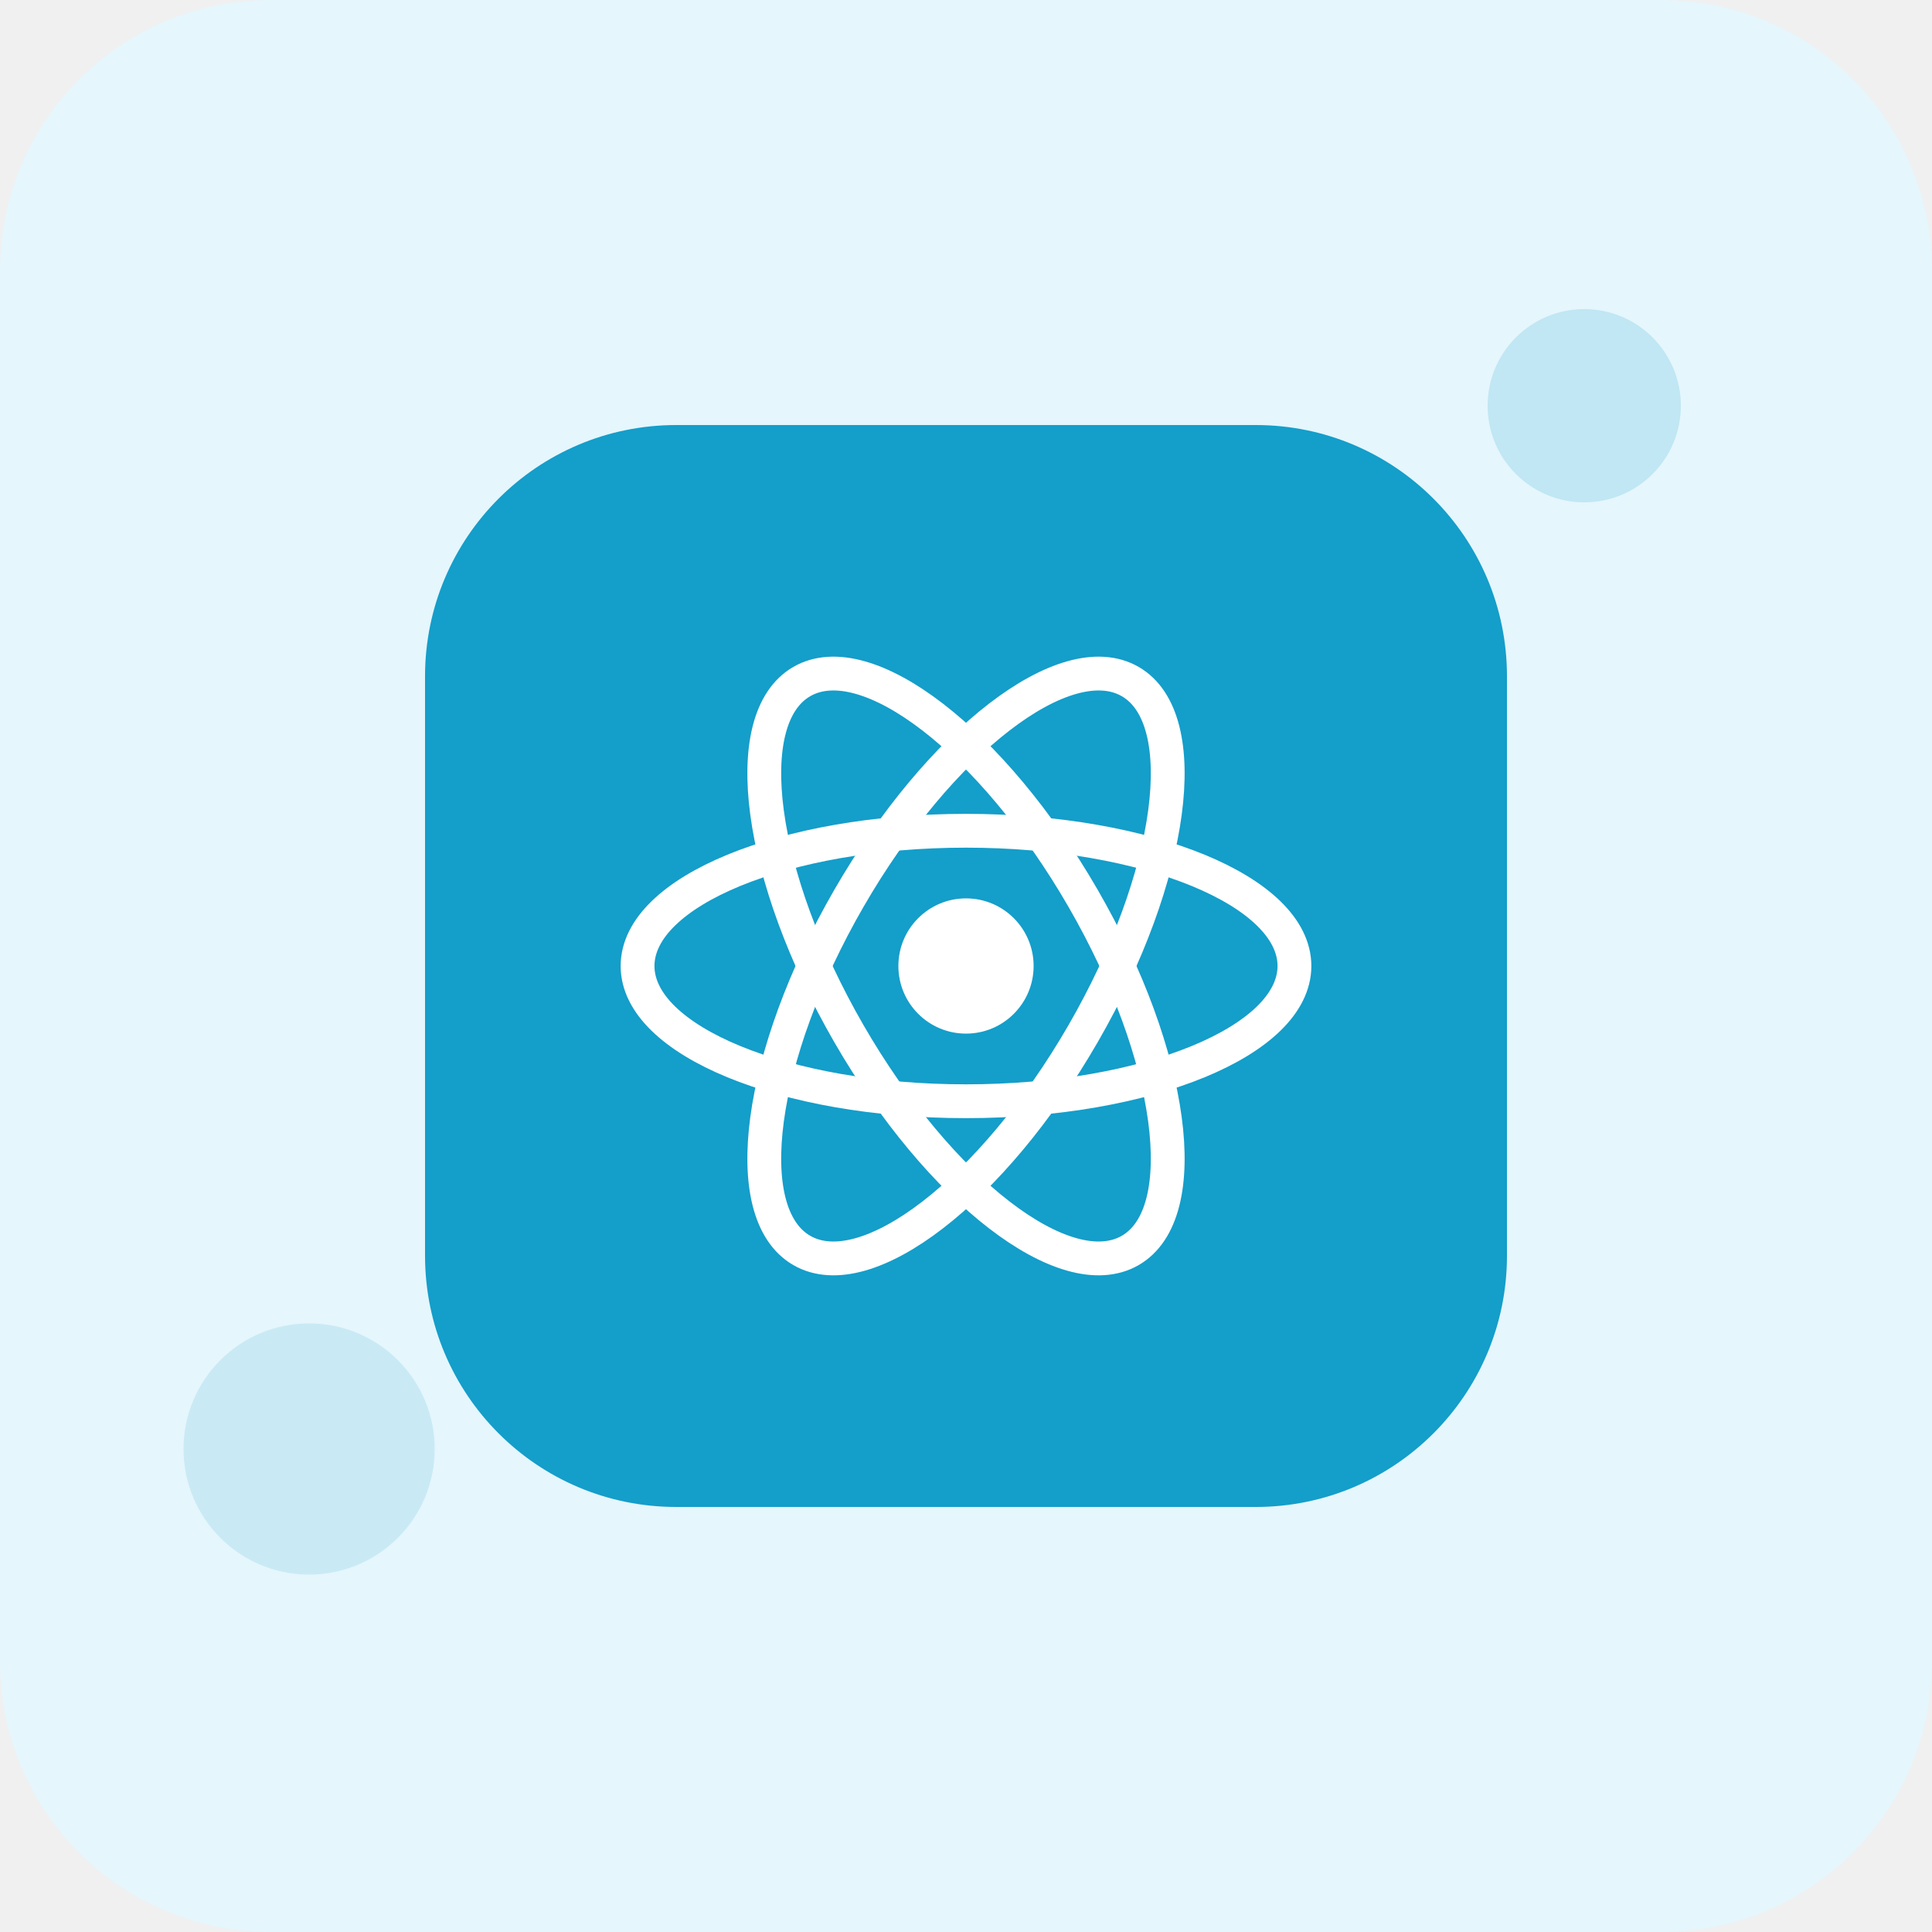
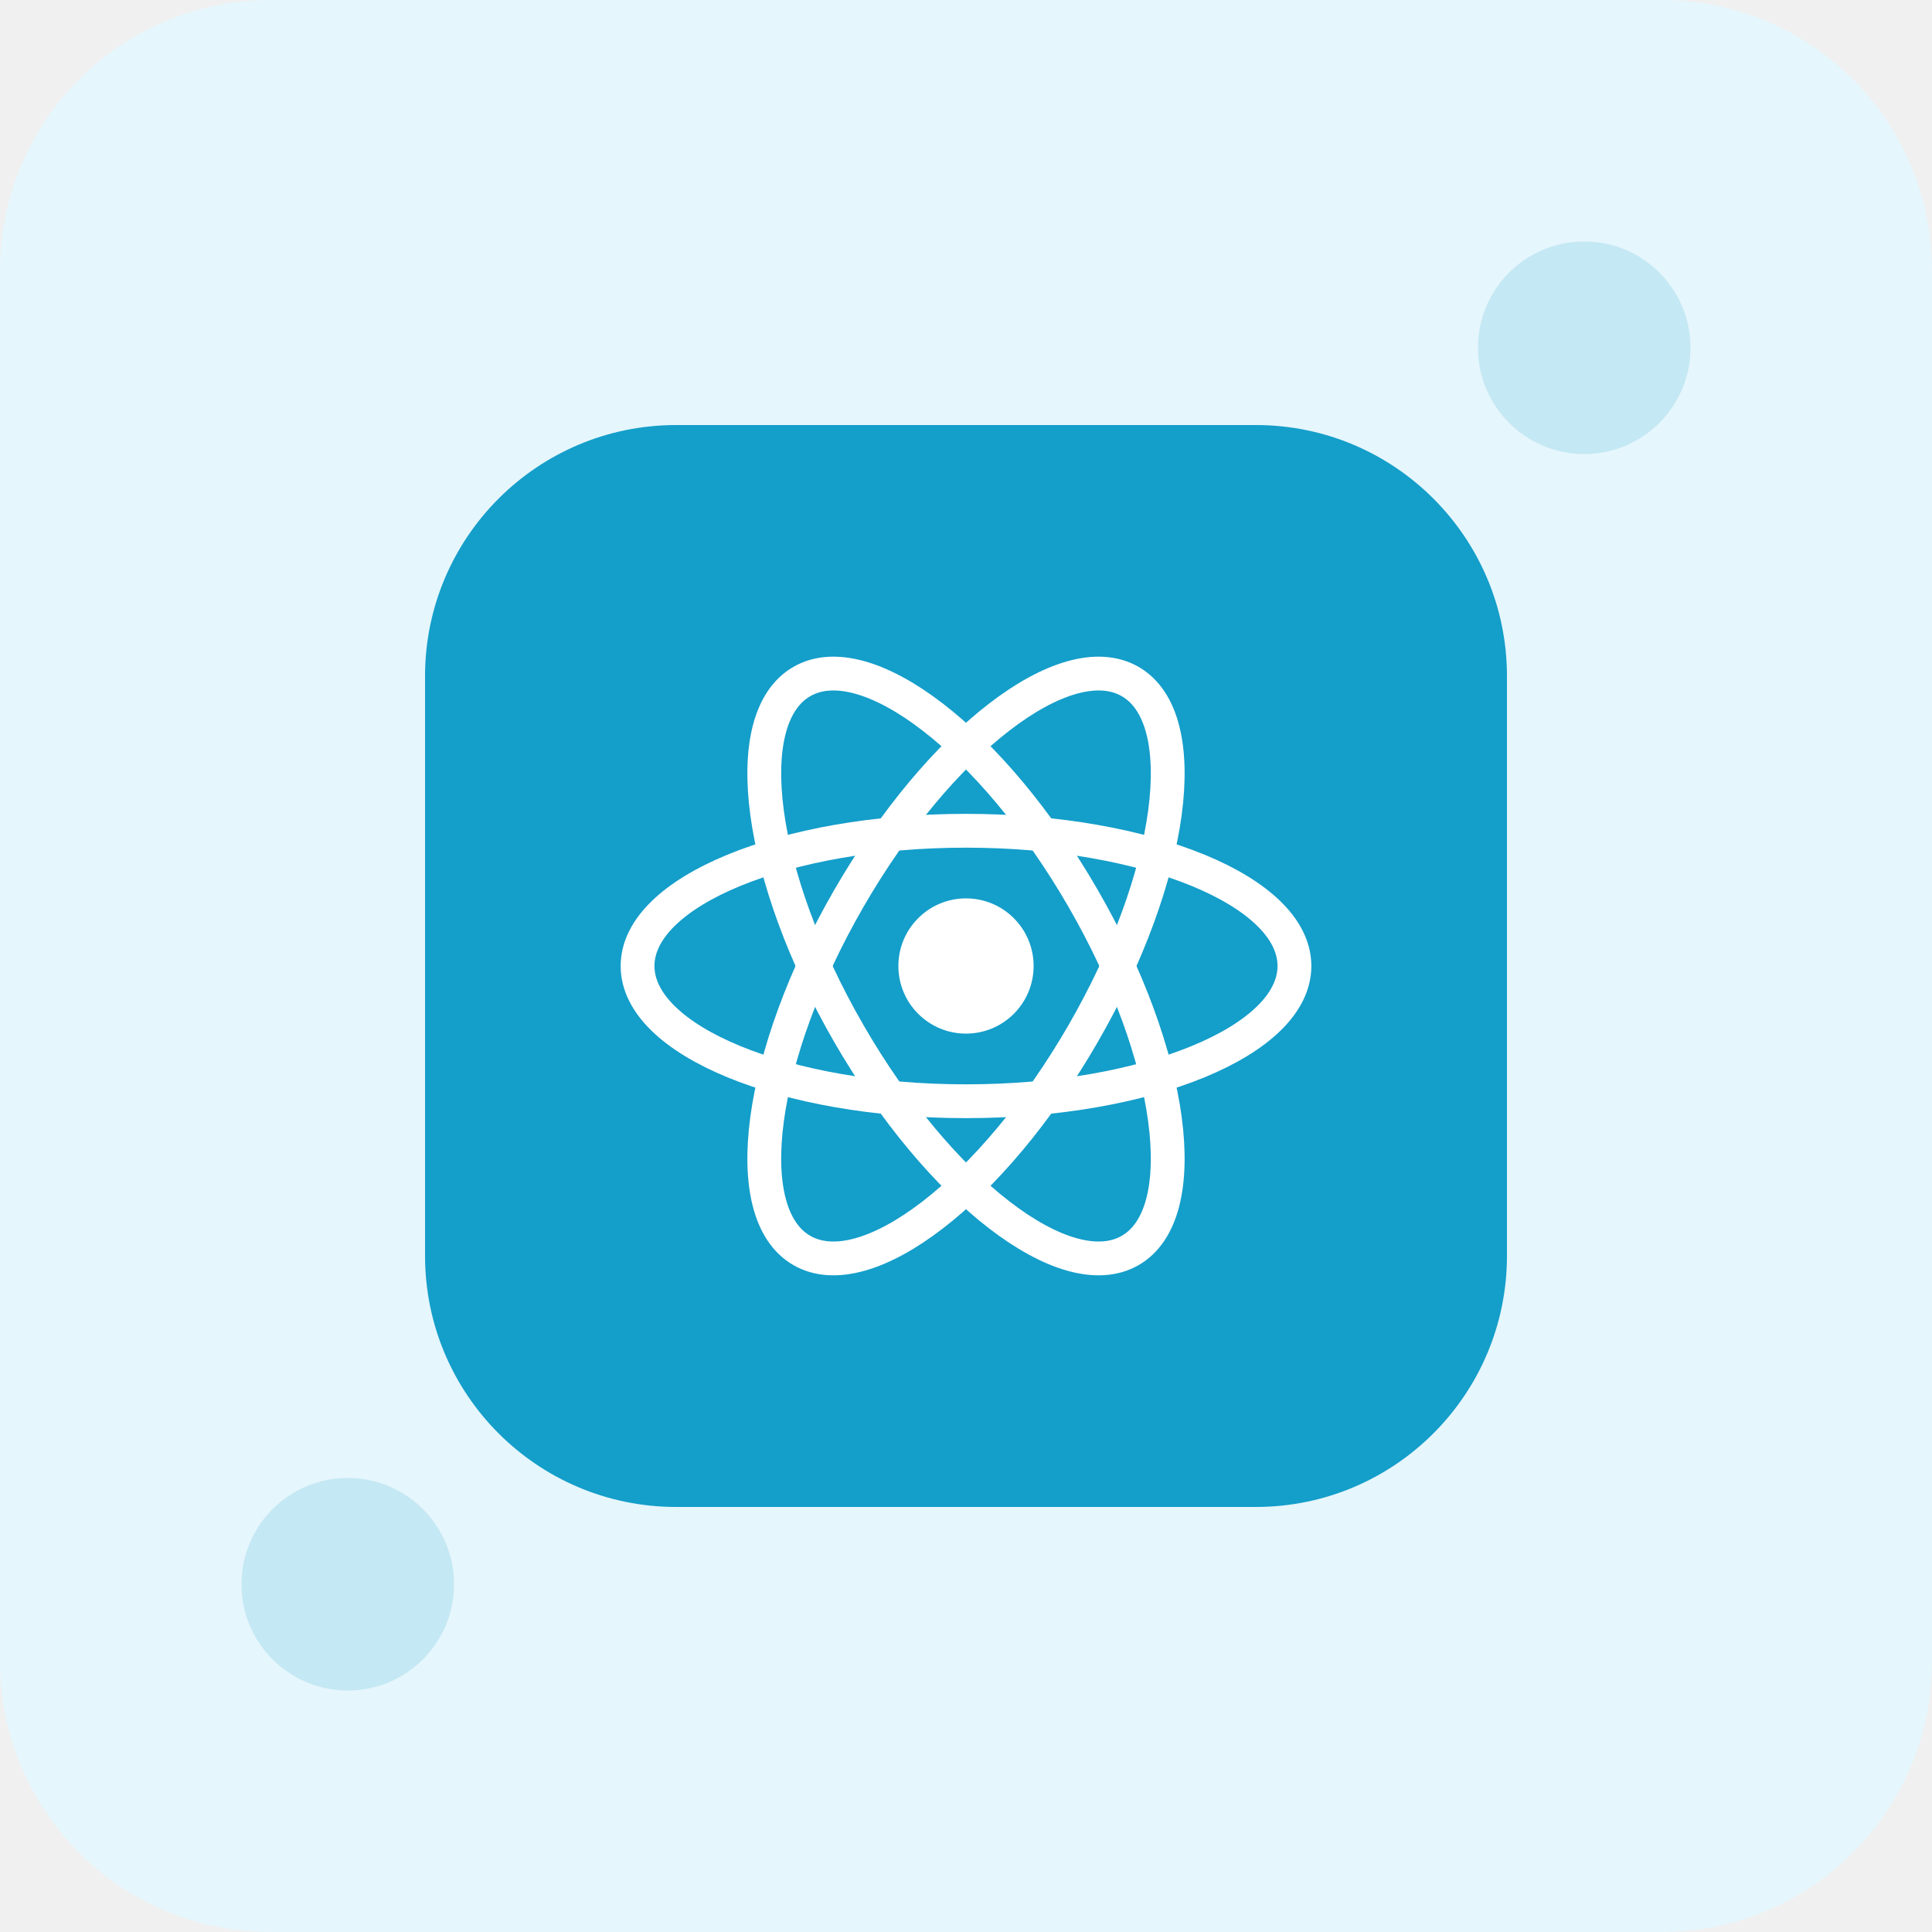
<svg xmlns="http://www.w3.org/2000/svg" viewBox="0 0 200 200" role="img" aria-label="React">
  <rect width="200" height="200" rx="28" fill="#E5F6FC" />
-   <circle cx="164" cy="42" r="10" fill="#149ECA" opacity="0.18" />
-   <circle cx="32" cy="150" r="13" fill="#149ECA" opacity="0.14" />
+   <circle cx="164" cy="36" r="11" fill="#149ECA" opacity="0.16" />
+   <circle cx="36" cy="164" r="11" fill="#149ECA" opacity="0.16" />
  <rect x="44" y="44" width="112" height="112" rx="26" fill="#149ECA" />
  <g transform="translate(100 100)" fill="none" stroke="#ffffff" stroke-width="3.5">
    <ellipse rx="34" ry="14" />
    <ellipse rx="34" ry="14" transform="rotate(60)" />
    <ellipse rx="34" ry="14" transform="rotate(120)">
      <animateTransform attributeName="transform" type="rotate" from="120" to="480" dur="7s" repeatCount="indefinite" />
    </ellipse>
  </g>
  <circle cx="100" cy="100" r="7" fill="#ffffff" />
</svg>
